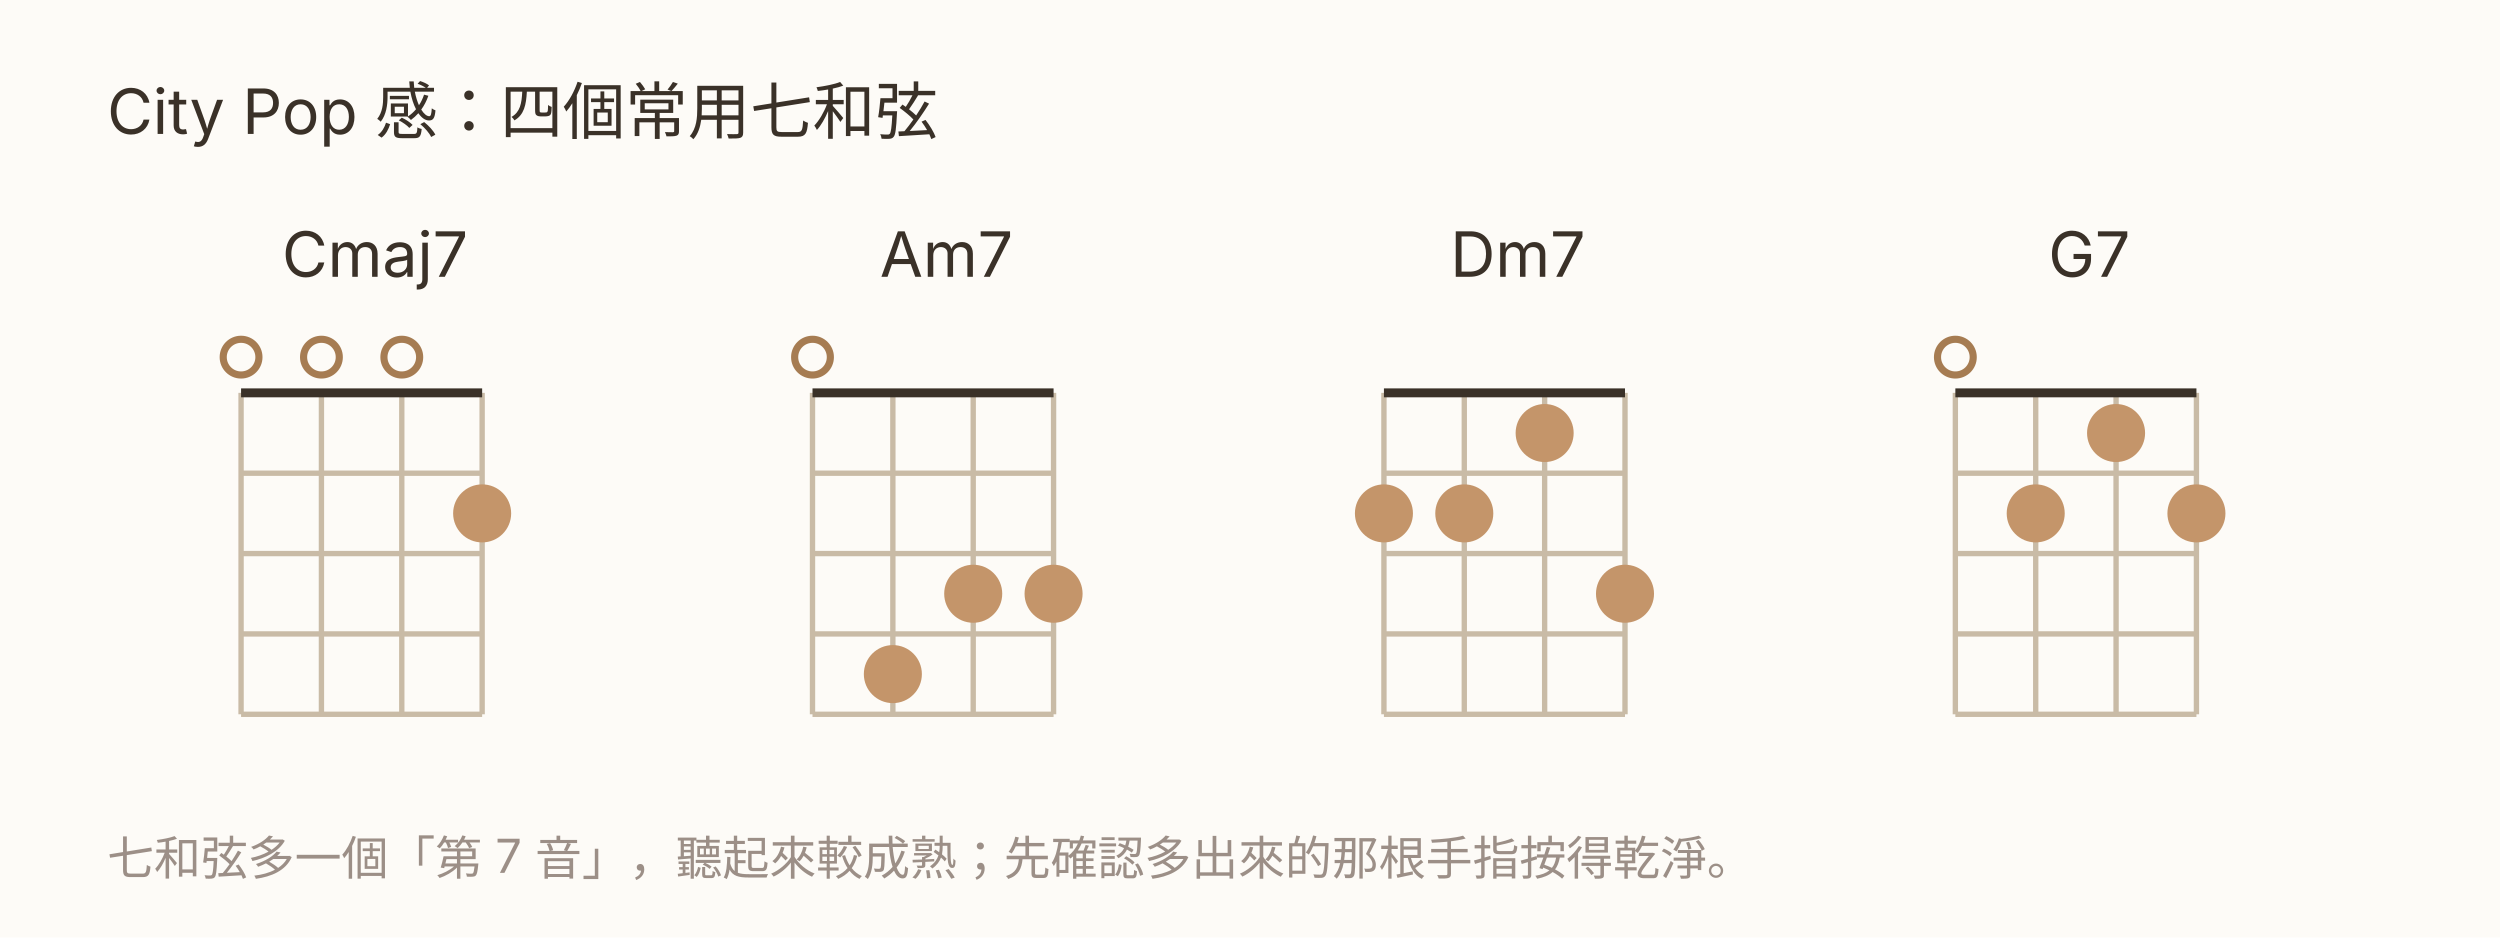
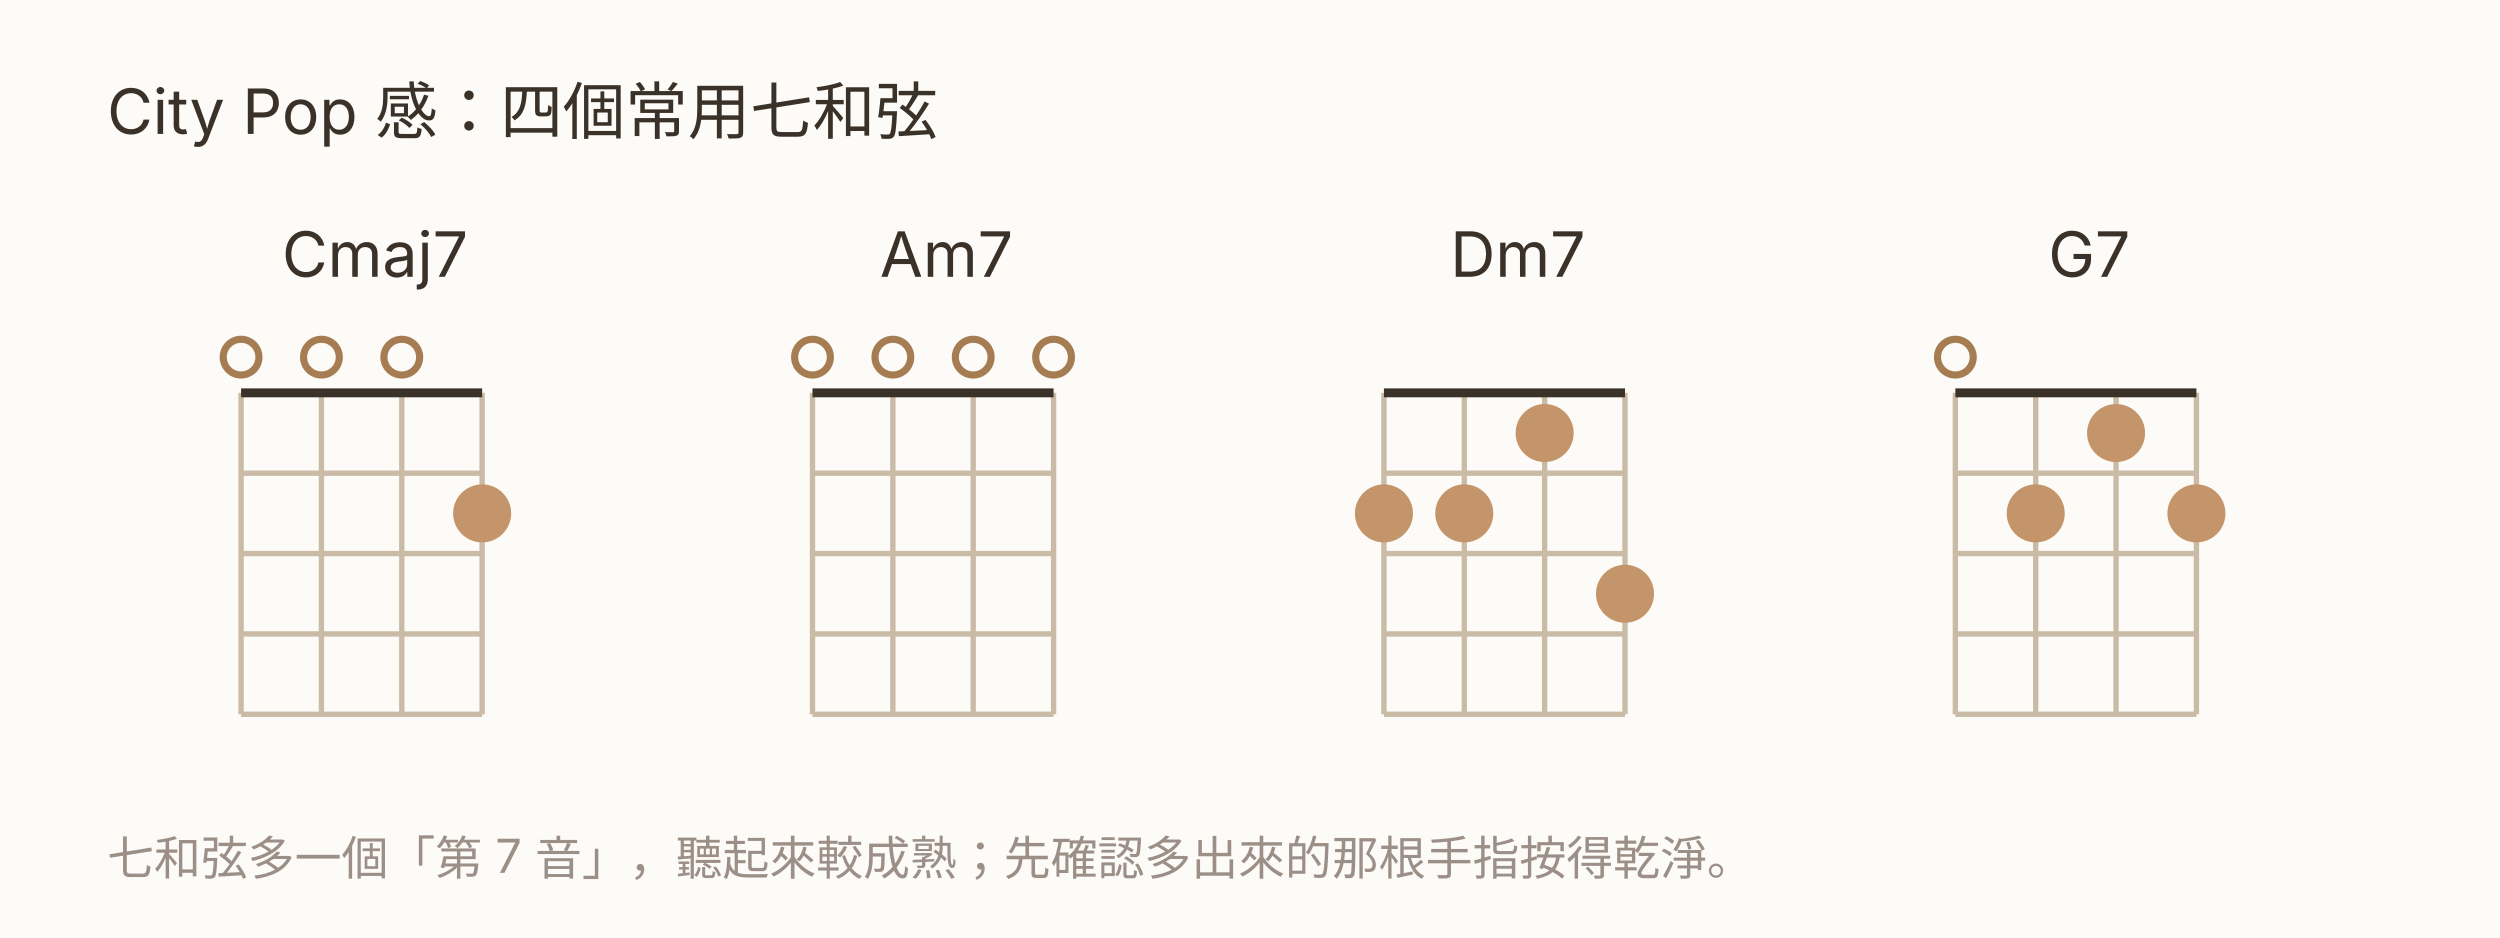
<svg xmlns="http://www.w3.org/2000/svg" width="560" height="210" viewBox="0 0 560 210" role="img" aria-label="常用七和弦">
  <rect width="560" height="210" fill="#fdfbf7" />
  <text x="24" y="30" font-size="14" fill="#3a3128" font-family="system-ui, -apple-system, Segoe UI, sans-serif">City Pop 感：四個常用七和弦</text>
  <text x="84.0" y="62" font-size="14" text-anchor="middle" fill="#3a3128" font-family="system-ui, -apple-system, Segoe UI, sans-serif">Cmaj7</text>
  <line x1="54" y1="88" x2="54" y2="160" stroke="#c9bba6" stroke-width="1.2" />
  <line x1="72" y1="88" x2="72" y2="160" stroke="#c9bba6" stroke-width="1.2" />
  <line x1="90" y1="88" x2="90" y2="160" stroke="#c9bba6" stroke-width="1.2" />
  <line x1="108" y1="88" x2="108" y2="160" stroke="#c9bba6" stroke-width="1.2" />
  <line x1="54" y1="88" x2="108" y2="88" stroke="#3a3128" stroke-width="2" />
  <line x1="54" y1="106" x2="108" y2="106" stroke="#c9bba6" stroke-width="1.2" />
  <line x1="54" y1="124" x2="108" y2="124" stroke="#c9bba6" stroke-width="1.2" />
  <line x1="54" y1="142" x2="108" y2="142" stroke="#c9bba6" stroke-width="1.2" />
  <line x1="54" y1="160" x2="108" y2="160" stroke="#c9bba6" stroke-width="1.2" />
  <circle cx="54" cy="80" r="4" fill="none" stroke="#A67C52" stroke-width="1.6" />
  <circle cx="72" cy="80" r="4" fill="none" stroke="#A67C52" stroke-width="1.6" />
  <circle cx="90" cy="80" r="4" fill="none" stroke="#A67C52" stroke-width="1.6" />
  <circle cx="108" cy="115.0" r="6.5" fill="#C4956A" />
  <text x="212.0" y="62" font-size="14" text-anchor="middle" fill="#3a3128" font-family="system-ui, -apple-system, Segoe UI, sans-serif">Am7</text>
  <line x1="182" y1="88" x2="182" y2="160" stroke="#c9bba6" stroke-width="1.2" />
  <line x1="200" y1="88" x2="200" y2="160" stroke="#c9bba6" stroke-width="1.2" />
  <line x1="218" y1="88" x2="218" y2="160" stroke="#c9bba6" stroke-width="1.2" />
  <line x1="236" y1="88" x2="236" y2="160" stroke="#c9bba6" stroke-width="1.2" />
  <line x1="182" y1="88" x2="236" y2="88" stroke="#3a3128" stroke-width="2" />
  <line x1="182" y1="106" x2="236" y2="106" stroke="#c9bba6" stroke-width="1.2" />
  <line x1="182" y1="124" x2="236" y2="124" stroke="#c9bba6" stroke-width="1.2" />
  <line x1="182" y1="142" x2="236" y2="142" stroke="#c9bba6" stroke-width="1.2" />
  <line x1="182" y1="160" x2="236" y2="160" stroke="#c9bba6" stroke-width="1.2" />
  <circle cx="182" cy="80" r="4" fill="none" stroke="#A67C52" stroke-width="1.6" />
-   <circle cx="200" cy="151.0" r="6.5" fill="#C4956A" />
-   <circle cx="218" cy="133.0" r="6.5" fill="#C4956A" />
-   <circle cx="236" cy="133.0" r="6.5" fill="#C4956A" />
+   <circle cx="200" cy="80" r="4" fill="none" stroke="#A67C52" stroke-width="1.6" />
+   <circle cx="218" cy="80" r="4" fill="none" stroke="#A67C52" stroke-width="1.6" />
+   <circle cx="236" cy="80" r="4" fill="none" stroke="#A67C52" stroke-width="1.6" />
  <text x="340.0" y="62" font-size="14" text-anchor="middle" fill="#3a3128" font-family="system-ui, -apple-system, Segoe UI, sans-serif">Dm7</text>
  <line x1="310" y1="88" x2="310" y2="160" stroke="#c9bba6" stroke-width="1.2" />
  <line x1="328" y1="88" x2="328" y2="160" stroke="#c9bba6" stroke-width="1.2" />
  <line x1="346" y1="88" x2="346" y2="160" stroke="#c9bba6" stroke-width="1.2" />
  <line x1="364" y1="88" x2="364" y2="160" stroke="#c9bba6" stroke-width="1.2" />
  <line x1="310" y1="88" x2="364" y2="88" stroke="#3a3128" stroke-width="2" />
  <line x1="310" y1="106" x2="364" y2="106" stroke="#c9bba6" stroke-width="1.2" />
  <line x1="310" y1="124" x2="364" y2="124" stroke="#c9bba6" stroke-width="1.2" />
  <line x1="310" y1="142" x2="364" y2="142" stroke="#c9bba6" stroke-width="1.2" />
  <line x1="310" y1="160" x2="364" y2="160" stroke="#c9bba6" stroke-width="1.2" />
  <circle cx="310" cy="115.0" r="6.5" fill="#C4956A" />
  <circle cx="328" cy="115.0" r="6.5" fill="#C4956A" />
  <circle cx="346" cy="97.0" r="6.5" fill="#C4956A" />
  <circle cx="364" cy="133.0" r="6.5" fill="#C4956A" />
  <text x="468.0" y="62" font-size="14" text-anchor="middle" fill="#3a3128" font-family="system-ui, -apple-system, Segoe UI, sans-serif">G7</text>
  <line x1="438" y1="88" x2="438" y2="160" stroke="#c9bba6" stroke-width="1.2" />
  <line x1="456" y1="88" x2="456" y2="160" stroke="#c9bba6" stroke-width="1.2" />
  <line x1="474" y1="88" x2="474" y2="160" stroke="#c9bba6" stroke-width="1.2" />
  <line x1="492" y1="88" x2="492" y2="160" stroke="#c9bba6" stroke-width="1.2" />
  <line x1="438" y1="88" x2="492" y2="88" stroke="#3a3128" stroke-width="2" />
  <line x1="438" y1="106" x2="492" y2="106" stroke="#c9bba6" stroke-width="1.2" />
  <line x1="438" y1="124" x2="492" y2="124" stroke="#c9bba6" stroke-width="1.2" />
  <line x1="438" y1="142" x2="492" y2="142" stroke="#c9bba6" stroke-width="1.2" />
  <line x1="438" y1="160" x2="492" y2="160" stroke="#c9bba6" stroke-width="1.2" />
  <circle cx="438" cy="80" r="4" fill="none" stroke="#A67C52" stroke-width="1.6" />
  <circle cx="456" cy="115.0" r="6.5" fill="#C4956A" />
  <circle cx="474" cy="97.0" r="6.5" fill="#C4956A" />
  <circle cx="492" cy="115.0" r="6.5" fill="#C4956A" />
  <text x="24" y="196" font-size="10.5" fill="#9C8F87" font-family="system-ui, -apple-system, Segoe UI, sans-serif">七和弦多一個「第 7 音」，聽起來較成熟；先確認多出來的那根手指按得乾淨。</text>
</svg>
